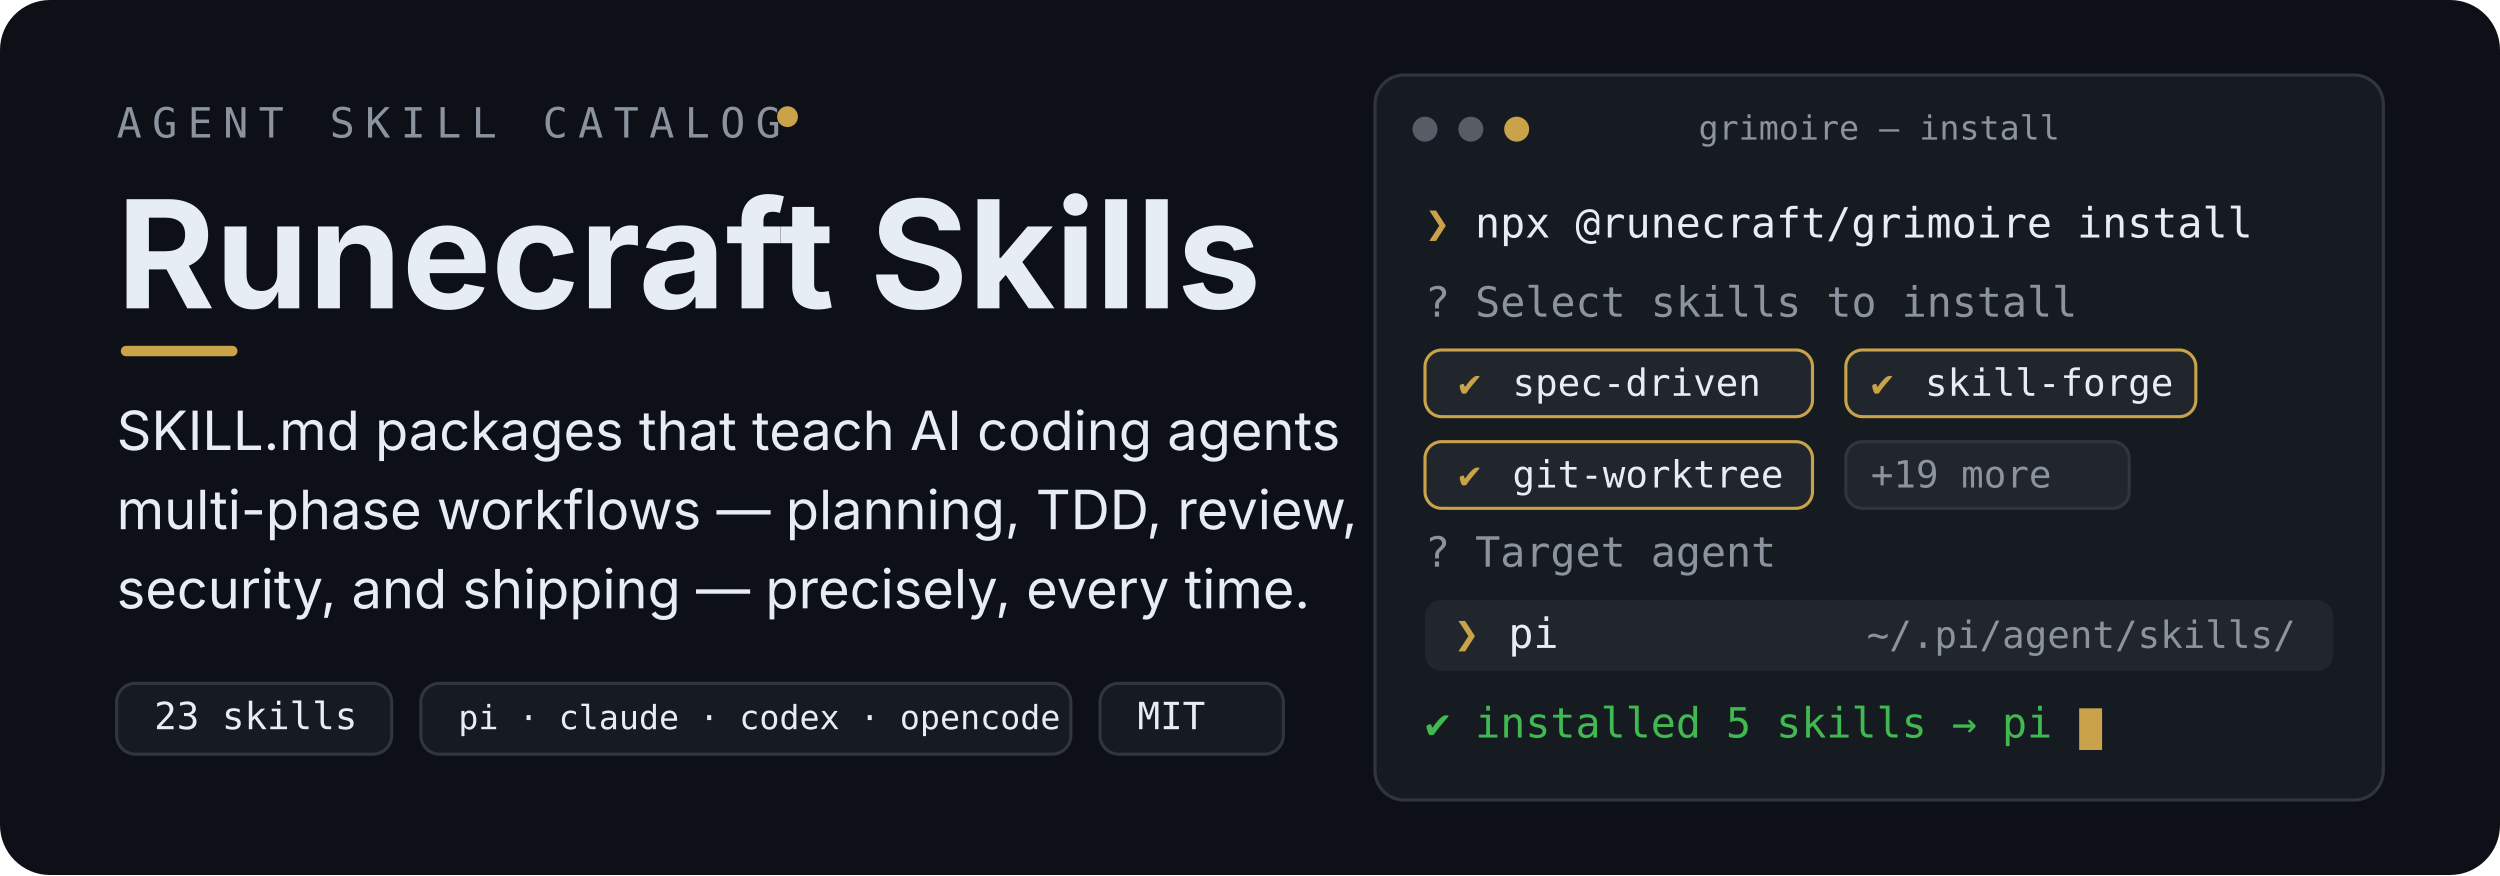
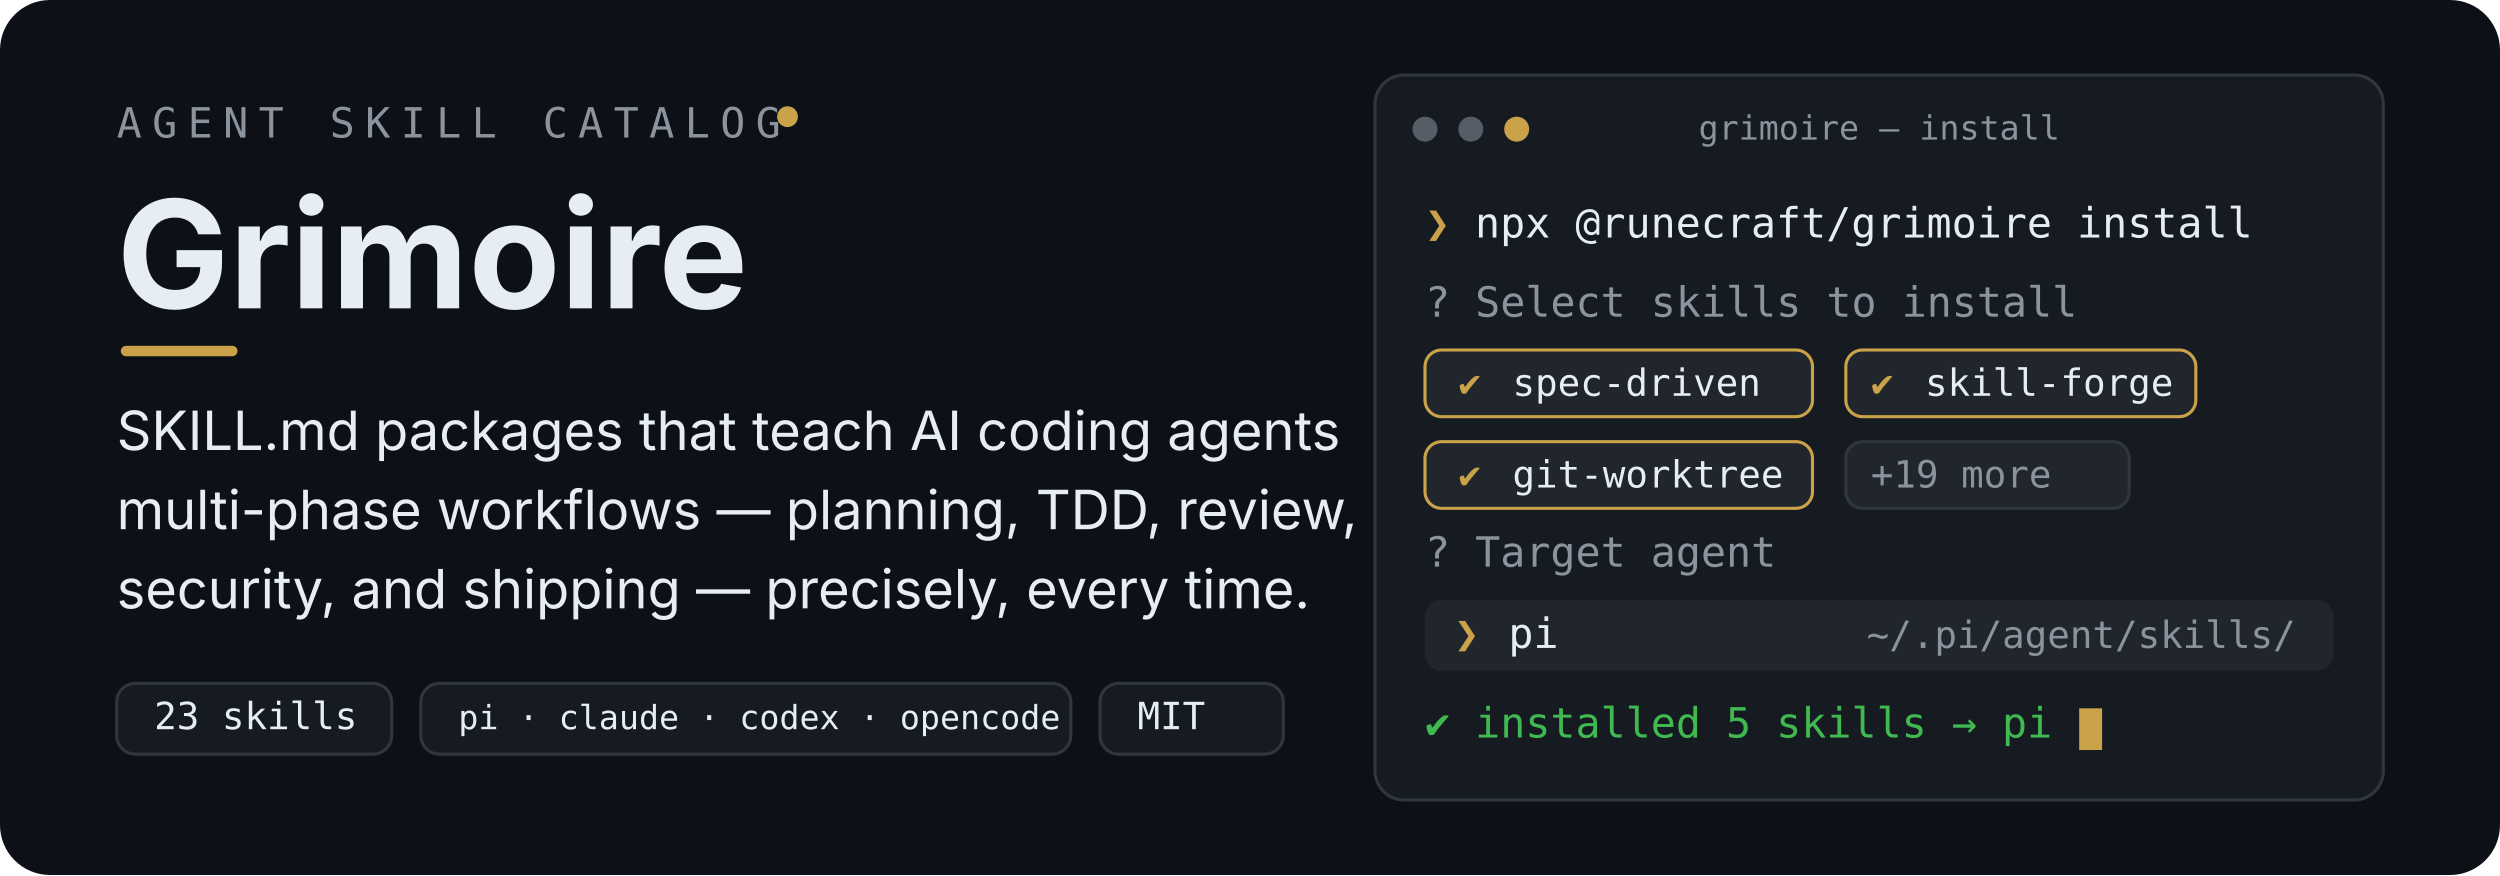
<svg xmlns="http://www.w3.org/2000/svg" width="1200" height="420" viewBox="0 0 1200 420" role="img" aria-labelledby="title desc">
  <rect width="1200" height="420" rx="24" fill="#0d1117" />
  <g id="title-block" transform="translate(56 44)">
    <text x="0" y="22" font-family="ui-monospace, SFMono-Regular, Menlo, monospace" font-size="20" letter-spacing="5" fill="#8b949e">AGENT SKILL CATALOG</text>
    <circle cx="322" cy="12" r="5" fill="#c9a24a" />
-     <text x="0" y="104" font-family="-apple-system, BlinkMacSystemFont, Segoe UI, PingFang SC, sans-serif" font-size="72" font-weight="700" fill="#e6edf3">Runecraft Skills</text>
+     <text x="0" y="104" font-family="-apple-system, BlinkMacSystemFont, Segoe UI, PingFang SC, sans-serif" font-size="72" font-weight="700" fill="#e6edf3">Grimoire</text>
    <rect x="2" y="122" width="56" height="5" rx="2.5" fill="#c9a24a" />
    <text x="0" y="172" font-family="-apple-system, BlinkMacSystemFont, Segoe UI, PingFang SC, sans-serif" font-size="26" fill="#e6edf3">SKILL.md packages that teach AI coding agents</text>
    <text x="0" y="210" font-family="-apple-system, BlinkMacSystemFont, Segoe UI, PingFang SC, sans-serif" font-size="26" fill="#e6edf3">multi-phase workflows — planning, TDD, review,</text>
    <text x="0" y="248" font-family="-apple-system, BlinkMacSystemFont, Segoe UI, PingFang SC, sans-serif" font-size="26" fill="#e6edf3">security, and shipping — precisely, every time.</text>
    <g id="metadata" transform="translate(0 284)">
      <rect width="132" height="34" rx="9" fill="#161b22" stroke="#30363d" stroke-width="1.5" />
      <text x="18" y="22" font-family="ui-monospace, SFMono-Regular, Menlo, monospace" font-size="18" fill="#e6edf3">23 skills</text>
      <rect x="146" width="312" height="34" rx="9" fill="#161b22" stroke="#30363d" stroke-width="1.5" />
      <text x="164" y="22" font-family="ui-monospace, SFMono-Regular, Menlo, monospace" font-size="16" fill="#e6edf3">pi · claude · codex · opencode</text>
      <rect x="472" width="88" height="34" rx="9" fill="#161b22" stroke="#30363d" stroke-width="1.5" />
      <text x="490" y="22" font-family="ui-monospace, SFMono-Regular, Menlo, monospace" font-size="18" fill="#e6edf3">MIT</text>
    </g>
  </g>
  <g id="installer-proof" transform="translate(660 36)">
    <rect width="484" height="348" rx="14" fill="#161b22" stroke="#30363d" stroke-width="1.5" />
    <circle cx="24" cy="26" r="6" fill="#8b949e" opacity="0.55" />
    <circle cx="46" cy="26" r="6" fill="#8b949e" opacity="0.55" />
    <circle cx="68" cy="26" r="6" fill="#c9a24a" />
    <text x="242" y="31" text-anchor="middle" font-family="ui-monospace, SFMono-Regular, Menlo, monospace" font-size="16" fill="#8b949e">grimoire — install</text>
    <text x="24" y="78" font-family="ui-monospace, SFMono-Regular, Menlo, monospace" font-size="20" fill="#c9a24a">❯</text>
    <text x="48" y="78" font-family="ui-monospace, SFMono-Regular, Menlo, monospace" font-size="20" fill="#e6edf3">npx @runecraft/grimoire install</text>
    <text x="24" y="116" font-family="ui-monospace, SFMono-Regular, Menlo, monospace" font-size="20" fill="#8b949e">? Select skills to install</text>
    <g id="chip-row-1" transform="translate(24 132)">
      <rect width="186" height="32" rx="8" fill="#21262d" stroke="#c9a24a" stroke-width="1.5" />
      <text x="16" y="22" font-family="ui-monospace, SFMono-Regular, Menlo, monospace" font-size="18" fill="#c9a24a">✔</text>
      <text x="42" y="22" font-family="ui-monospace, SFMono-Regular, Menlo, monospace" font-size="18" fill="#e6edf3">spec-driven</text>
      <rect x="202" width="168" height="32" rx="8" fill="#21262d" stroke="#c9a24a" stroke-width="1.5" />
      <text x="214" y="22" font-family="ui-monospace, SFMono-Regular, Menlo, monospace" font-size="18" fill="#c9a24a">✔</text>
      <text x="240" y="22" font-family="ui-monospace, SFMono-Regular, Menlo, monospace" font-size="18" fill="#e6edf3">skill-forge</text>
    </g>
    <g id="chip-row-2" transform="translate(24 176)">
      <rect width="186" height="32" rx="8" fill="#21262d" stroke="#c9a24a" stroke-width="1.5" />
      <text x="16" y="22" font-family="ui-monospace, SFMono-Regular, Menlo, monospace" font-size="18" fill="#c9a24a">✔</text>
      <text x="42" y="22" font-family="ui-monospace, SFMono-Regular, Menlo, monospace" font-size="18" fill="#e6edf3">git-worktree</text>
      <rect x="202" width="136" height="32" rx="8" fill="#21262d" stroke="#30363d" stroke-width="1.5" />
      <text x="214" y="22" font-family="ui-monospace, SFMono-Regular, Menlo, monospace" font-size="18" fill="#8b949e">+19 more</text>
    </g>
    <text x="24" y="236" font-family="ui-monospace, SFMono-Regular, Menlo, monospace" font-size="20" fill="#8b949e">? Target agent</text>
    <g id="target-row" transform="translate(24 252)">
      <rect width="436" height="34" rx="8" fill="#21262d" />
      <text x="14" y="23" font-family="ui-monospace, SFMono-Regular, Menlo, monospace" font-size="20" fill="#c9a24a">❯</text>
      <text x="40" y="23" font-family="ui-monospace, SFMono-Regular, Menlo, monospace" font-size="20" fill="#e6edf3">pi</text>
      <text x="212" y="23" font-family="ui-monospace, SFMono-Regular, Menlo, monospace" font-size="18" fill="#8b949e">~/.pi/agent/skills/</text>
    </g>
    <text x="24" y="318" font-family="ui-monospace, SFMono-Regular, Menlo, monospace" font-size="20" fill="#3fb950">✔ installed 5 skills → pi</text>
    <rect x="338" y="304" width="11" height="20" fill="#c9a24a" />
  </g>
</svg>
